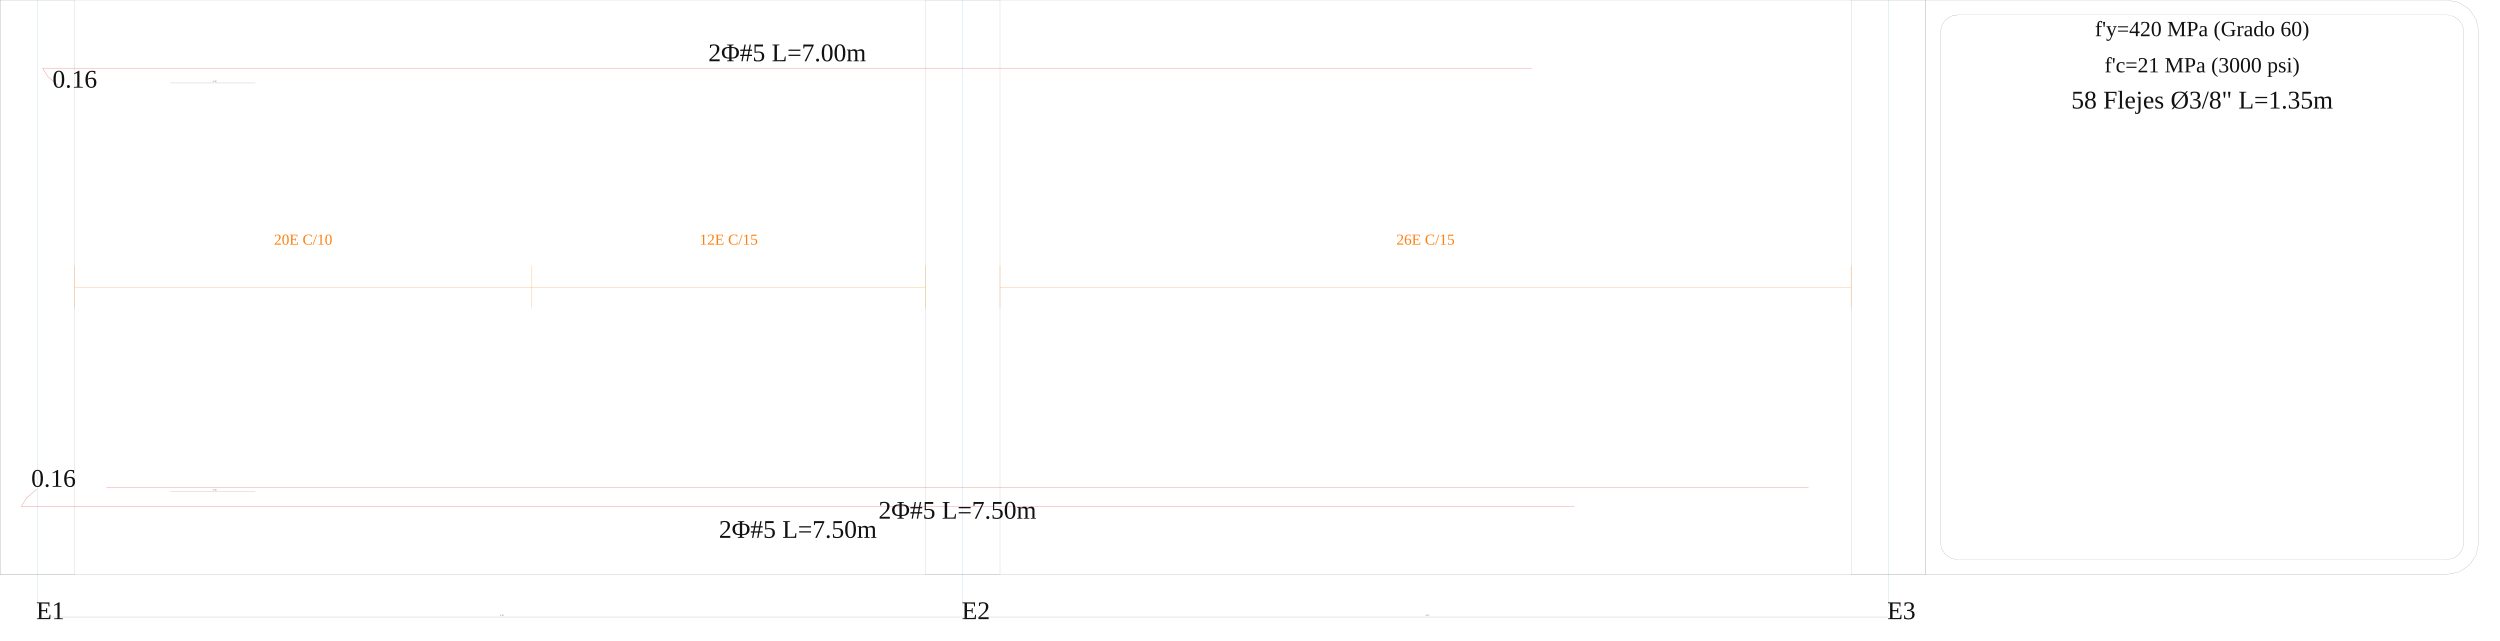
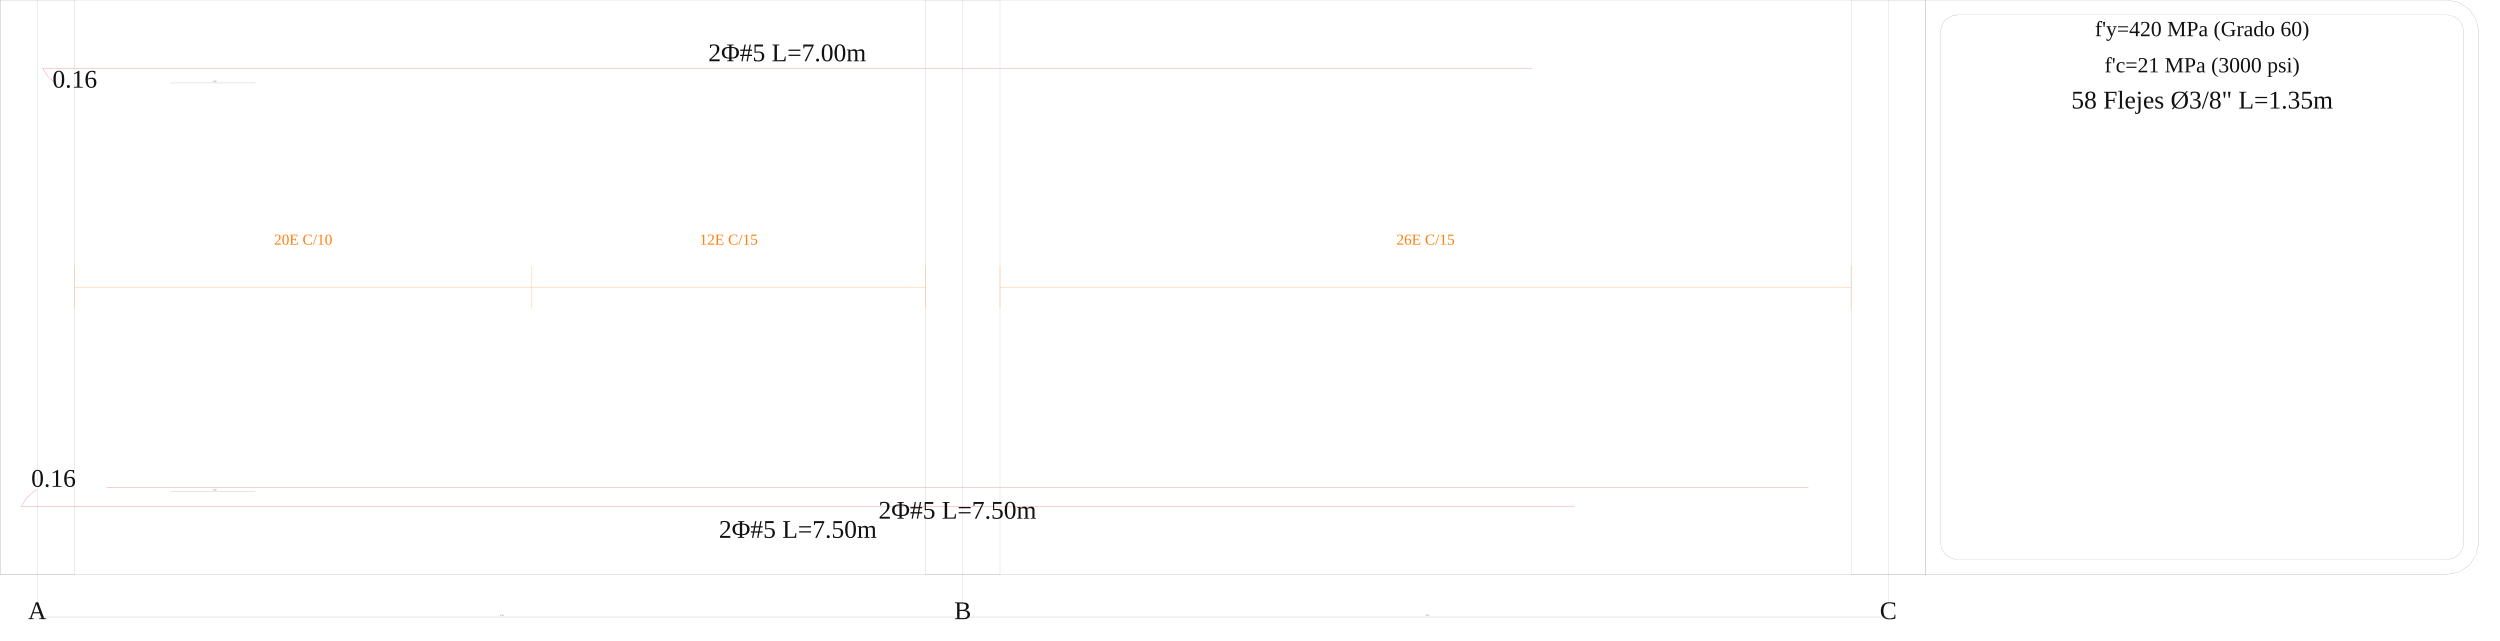
<svg xmlns="http://www.w3.org/2000/svg" baseProfile="full" height="3010.0px" version="1.1" width="11750.0px">
  <defs />
  <polyline fill="none" points="0.0,0.0 9050.0,0.0 9050.0,2700.0 0.0,2700.0 0.0,0.0" stroke="#222222" stroke-width="0.5" />
  <polyline fill="none" points="0.0,0.0 350.0,0.0 350.0,2700.0 0.0,2700.0 0.0,0.0" stroke="#555555" stroke-width="0.5" />
  <polyline fill="none" points="4350.0,0.0 4700.0,0.0 4700.0,2700.0 4350.0,2700.0 4350.0,0.0" stroke="#555555" stroke-width="0.5" />
  <polyline fill="none" points="8700.0,0.0 9050.0,0.0 9050.0,2700.0 8700.0,2700.0 8700.0,0.0" stroke="#555555" stroke-width="0.5" />
  <polyline fill="none" points="175.0,-210.0 175.0,2850.0" stroke="#1f77b4" stroke-width="0.5" />
-   <text fill="#111111" font-size="120.0px" x="170.0" y="2910.0">E1</text>
+   <text fill="#111111" font-size="120.0px" text-anchor="middle" x="175.0" y="2910.0">A</text>
  <polyline fill="none" points="4525.0,-210.0 4525.0,2850.0" stroke="#1f77b4" stroke-width="0.5" />
-   <text fill="#111111" font-size="120.0px" x="4520.0" y="2910.0">E2</text>
+   <text fill="#111111" font-size="120.0px" text-anchor="middle" x="4525.0" y="2910.0">B</text>
  <polyline fill="none" points="8875.0,-210.0 8875.0,2850.0" stroke="#1f77b4" stroke-width="0.5" />
-   <text fill="#111111" font-size="120.0px" x="8870.0" y="2910.0">E3</text>
+   <text fill="#111111" font-size="120.0px" text-anchor="middle" x="8875.0" y="2910.0">C</text>
  <line stroke="#d62728" stroke-width="1.0" x1="100.0" x2="7400.0" y1="2380.0" y2="2380.0" />
  <polyline fill="none" points="100.0,2380.0 125.042,2340.0 171.55,2300.0" stroke="#d62728" stroke-width="1.0" />
  <text fill="#111111" font-size="120.0px" x="146.507" y="2288.0">0.16</text>
  <line stroke="#888" stroke-width="1" x1="800.0" x2="1200.0" y1="2310.0" y2="2310.0" />
  <text fill="#555" font-size="10px" x="1000.0" y="2305.0">0.40</text>
  <text dominant-baseline="text-before-edge" fill="#111111" font-size="120.0px" text-anchor="middle" x="3750.0" y="2452.0">2Φ#5 L=7.50m</text>
  <line stroke="#d62728" stroke-width="1.0" x1="500.0" x2="8500.0" y1="2290.0" y2="2290.0" />
  <text dominant-baseline="text-before-edge" fill="#111111" font-size="120.0px" text-anchor="middle" x="4500.0" y="2362.0">2Φ#5 L=7.50m</text>
  <line stroke="#d62728" stroke-width="1.0" x1="200.0" x2="7200.0" y1="320.0" y2="320.0" />
  <polyline fill="none" points="200.0,320.0 225.042,360.0 271.55,400.0" stroke="#d62728" stroke-width="1.0" />
  <text fill="#111111" font-size="120.0px" x="246.507" y="412.0">0.16</text>
  <line stroke="#888" stroke-width="1" x1="800.0" x2="1200.0" y1="390.0" y2="390.0" />
  <text fill="#555" font-size="10px" x="1000.0" y="385.0">0.40</text>
  <text dominant-baseline="text-before-edge" fill="#111111" font-size="120.0px" text-anchor="middle" x="3700.0" y="212.0">2Φ#5 L=7.00m</text>
  <polyline fill="none" points="350.0,1350.0 4350.0,1350.0" stroke="#ff7f0e" stroke-width="1.0" />
  <polyline fill="none" points="4700.0,1350.0 8700.0,1350.0" stroke="#ff7f0e" stroke-width="1.0" />
  <polyline fill="none" points="350.0,1250.0 350.0,1450.0" stroke="#ff7f0e" stroke-width="1.0" />
  <polyline fill="none" points="2500.0,1250.0 2500.0,1450.0" stroke="#ff7f0e" stroke-width="1.0" />
  <polyline fill="none" points="4350.0,1250.0 4350.0,1450.0" stroke="#ff7f0e" stroke-width="1.0" />
  <polyline fill="none" points="4700.0,1250.0 4700.0,1450.0" stroke="#ff7f0e" stroke-width="1.0" />
  <polyline fill="none" points="8700.0,1250.0 8700.0,1450.0" stroke="#ff7f0e" stroke-width="1.0" />
  <text fill="#ff7f0e" font-size="72.0px" text-anchor="middle" x="1425.0" y="1150.0">20E C/10</text>
  <text fill="#ff7f0e" font-size="72.0px" text-anchor="middle" x="3425.0" y="1150.0">12E C/15</text>
  <text fill="#ff7f0e" font-size="72.0px" text-anchor="middle" x="6700.0" y="1150.0">26E C/15</text>
  <line stroke="#888" stroke-width="1" x1="0.0" x2="9050.0" y1="-200.0" y2="-200.0" />
  <text fill="#555" font-size="10px" x="4525.0" y="-205.0">9.05</text>
  <line stroke="#888" stroke-width="1" x1="350.0" x2="4350.0" y1="-400.0" y2="-400.0" />
  <text fill="#555" font-size="10px" x="2350.0" y="-405.0">4.00</text>
  <line stroke="#888" stroke-width="1" x1="4700.0" x2="8700.0" y1="-400.0" y2="-400.0" />
  <text fill="#555" font-size="10px" x="6700.0" y="-405.0">4.00</text>
  <line stroke="#888" stroke-width="1" x1="0.0" x2="350.0" y1="-400.0" y2="-400.0" />
  <text fill="#555" font-size="10px" x="175.0" y="-405.0">0.35</text>
  <line stroke="#888" stroke-width="1" x1="4350.0" x2="4700.0" y1="-400.0" y2="-400.0" />
  <text fill="#555" font-size="10px" x="4525.0" y="-405.0">0.35</text>
  <line stroke="#888" stroke-width="1" x1="8700.0" x2="9050.0" y1="-400.0" y2="-400.0" />
  <text fill="#555" font-size="10px" x="8875.0" y="-405.0">0.35</text>
  <line stroke="#888" stroke-width="1" x1="175.0" x2="4525.0" y1="2900.0" y2="2900.0" />
  <text fill="#555" font-size="10px" x="2350.0" y="2895.0">4.35</text>
  <line stroke="#888" stroke-width="1" x1="4525.0" x2="8875.0" y1="2900.0" y2="2900.0" />
  <text fill="#555" font-size="10px" x="6700.0" y="2895.0">4.35</text>
  <polyline fill="none" points="-2250.0,0.0 0.0,0.0 0.0,2700.0 -2250.0,2700.0 -2307.403,2688.582 -2356.066,2656.066 -2388.582,2607.403 -2400.0,2550.0 -2400.0,150.0 -2388.582,92.597 -2356.066,43.934 -2307.403,11.418 -2250.0,0.0" stroke="#222222" stroke-width="0.5" />
  <polyline fill="none" points="-2250.0,70.0 -150.0,70.0 -119.385,76.09 -93.431,93.431 -76.09,119.385 -70.0,150 -70.0,2550.0 -76.09,2580.615 -93.431,2606.569 -119.385,2623.91 -150.0,2630.0 -2250.0,2630.0 -2280.615,2623.91 -2306.569,2606.569 -2323.91,2580.615 -2330.0,2550.0 -2330.0,150.0 -2323.91,119.385 -2306.569,93.431 -2280.615,76.09 -2250.0,70.0" stroke="#222222" stroke-width="0.5" />
-   <text fill="#111111" font-size="120.0px" text-anchor="middle" x="-1200.0" y="2380.0">VIGA-E3-12</text>
-   <text fill="#111111" font-size="120.0px" text-anchor="middle" x="-1200.0" y="1980.0">Nivel: 3.52</text>
-   <text fill="#111111" font-size="120.0px" text-anchor="middle" x="-1200.0" y="500.0">b=0.30 h=0.45</text>
+   <text fill="#111111" font-size="120.0px" text-anchor="middle" x="-1200.0" y="2380.0">VA 201</text>
+   <text fill="#111111" font-size="120.0px" text-anchor="middle" x="-1200.0" y="1890.0">Nivel: 3.52</text>
+   <text fill="#111111" font-size="120.0px" text-anchor="middle" x="-1200.0" y="810.0">b=0.30 h=0.45</text>
  <text fill="#111111" font-size="120.0px" text-anchor="middle" x="-1200.0" y="250.0">Cantidad: 1</text>
  <polyline fill="none" points="9050.0,0.0 11500.0,0.0 11557.403,11.418 11606.066,43.934 11638.582,92.597 11650.0,150 11650.0,2550.0 11638.582,2607.403 11606.066,2656.066 11557.403,2688.582 11500.0,2700.0 11500.0,2700.0 9050.0,2700.0" stroke="#222222" stroke-width="0.5" />
  <polyline fill="none" points="9200.0,70.0 11500.0,70.0 11530.615,76.09 11556.569,93.431 11573.91,119.385 11580.0,150 11580.0,2550.0 11573.91,2580.615 11556.569,2606.569 11530.615,2623.91 11500.0,2630.0 9200.0,2630.0 9169.385,2623.91 9143.431,2606.569 9126.09,2580.615 9120.0,2550.0 9120.0,150.0 9126.09,119.385 9143.431,93.431 9169.385,76.09 9200.0,70.0" stroke="#222222" stroke-width="0.5" />
  <text fill="#111111" font-size="102.0px" text-anchor="middle" x="10350.0" y="170.0">f'y=420 MPa (Grado 60)</text>
  <text fill="#111111" font-size="102.0px" text-anchor="middle" x="10350.0" y="340.0">f'c=21 MPa (3000 psi)</text>
  <text fill="#111111" font-size="120.0px" text-anchor="middle" x="10350.0" y="510.0">58 Flejes Ø3/8" L=1.35m</text>
</svg>
